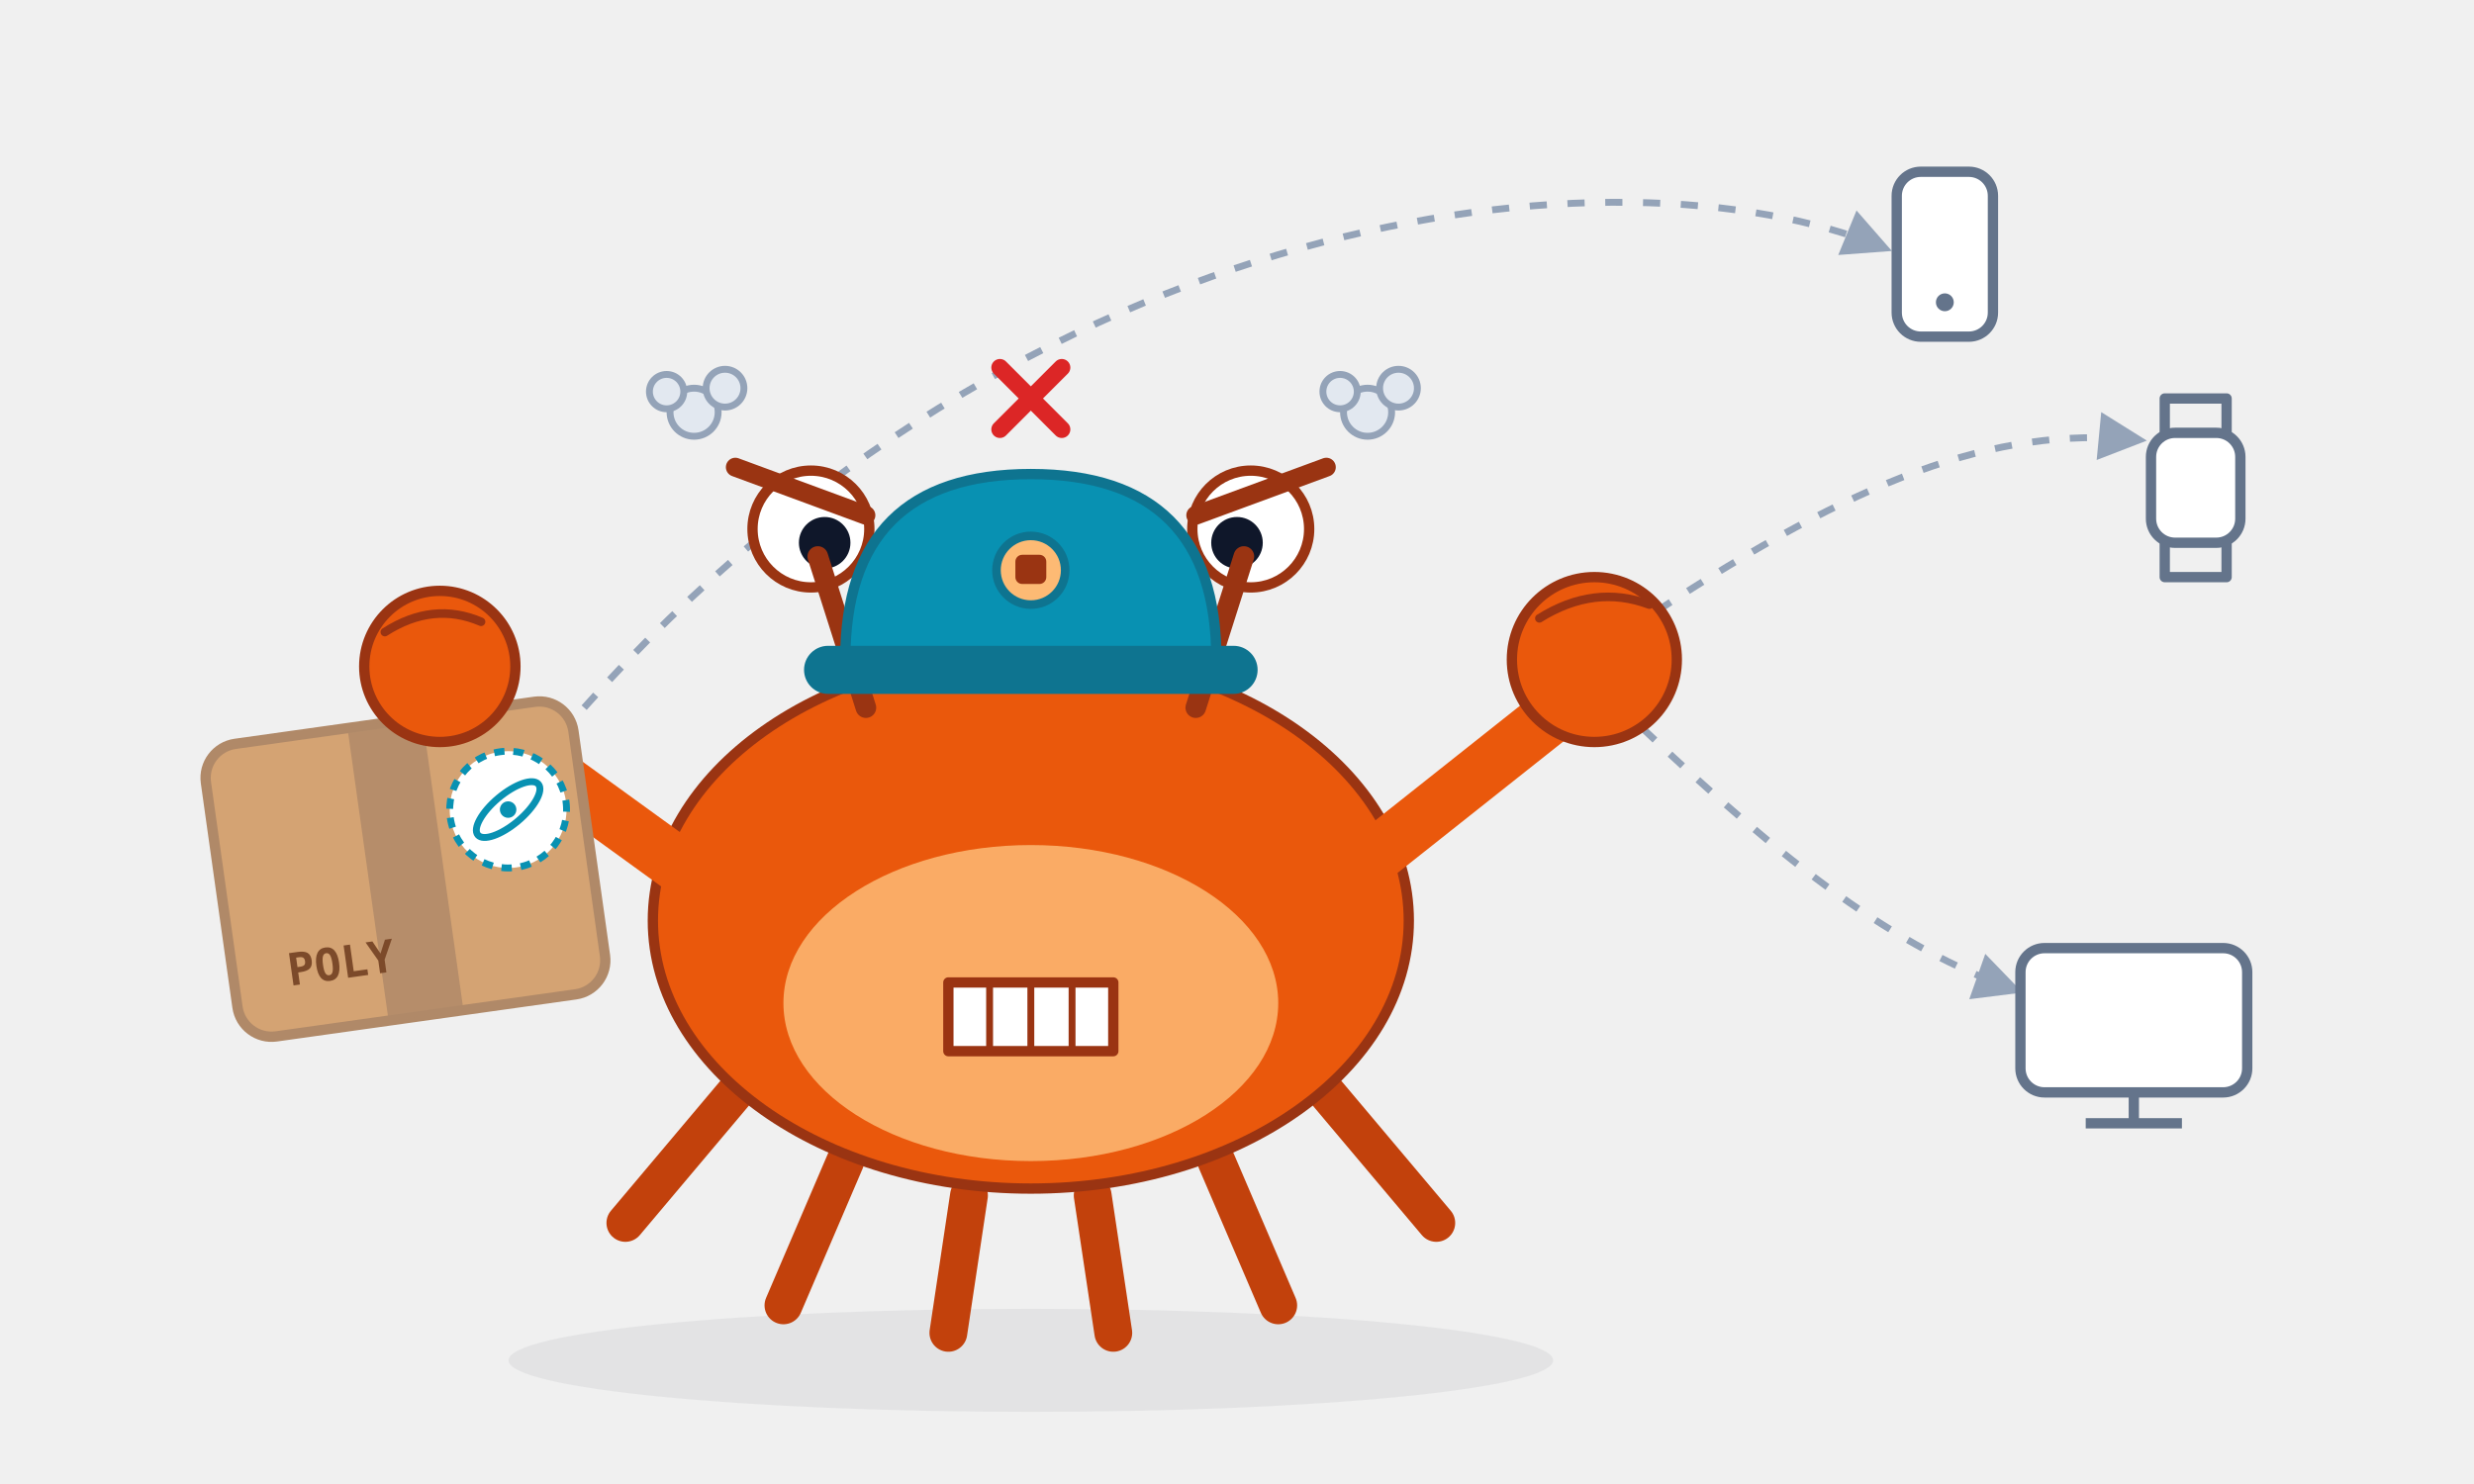
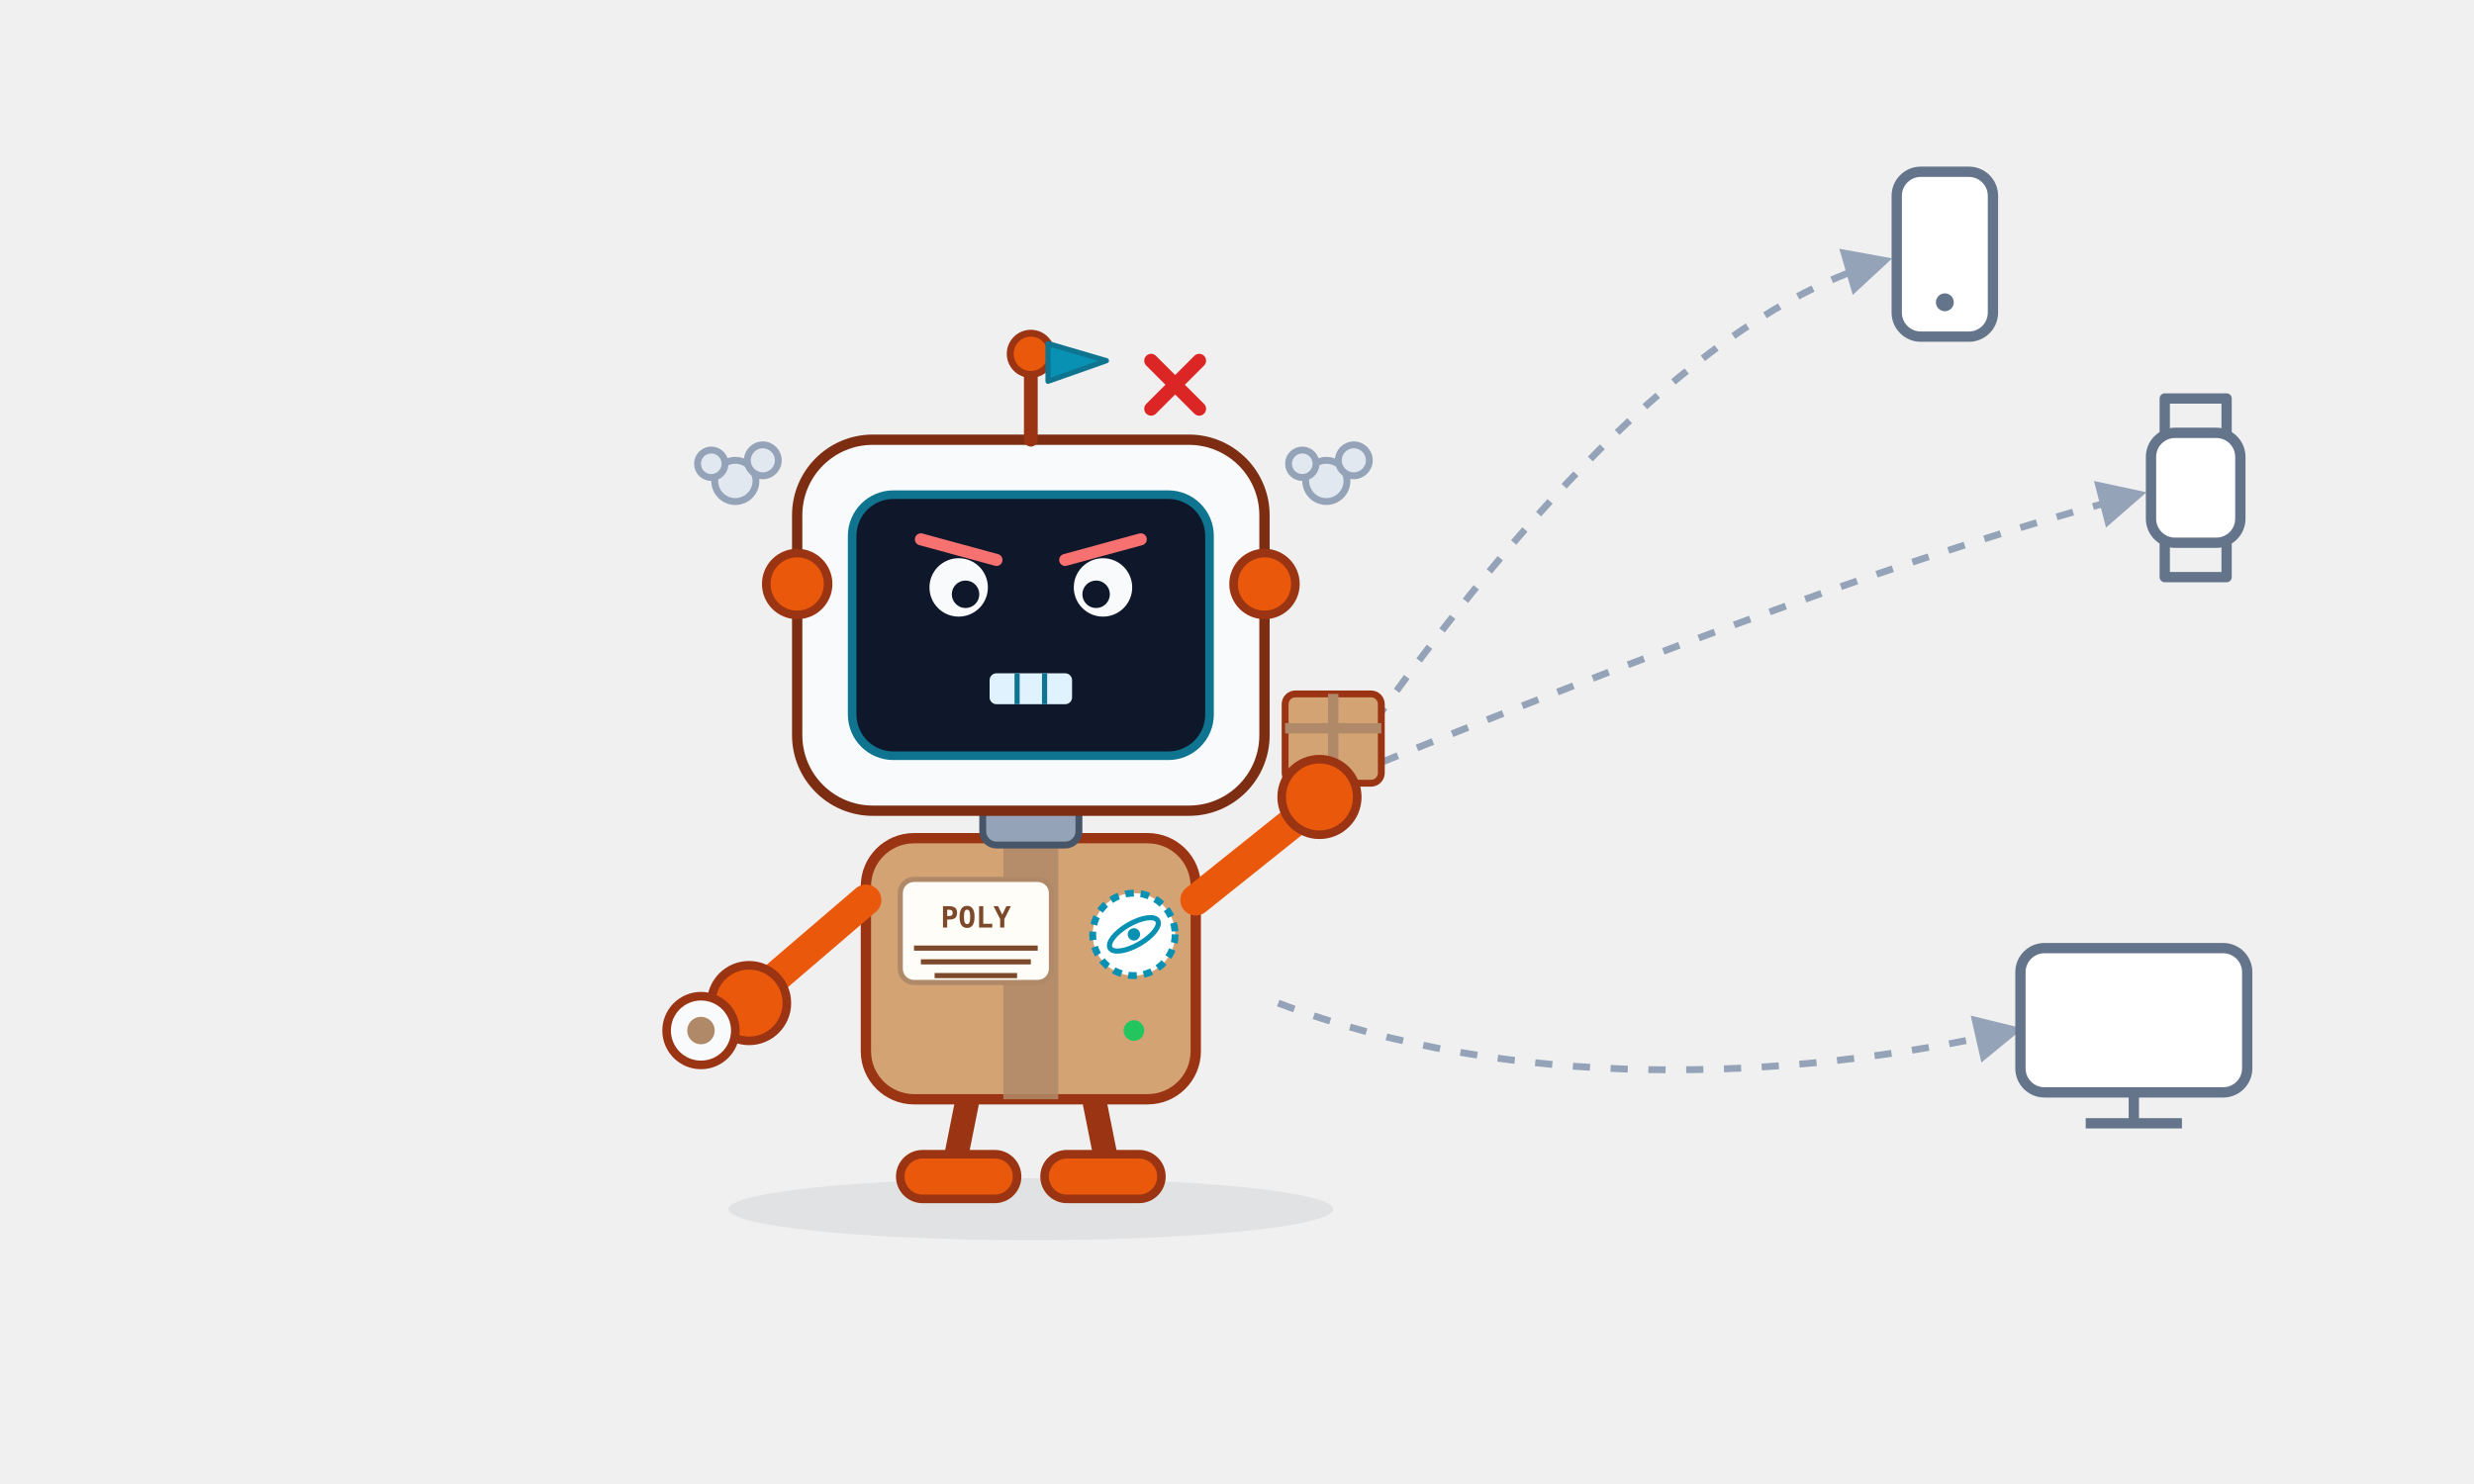
<svg xmlns="http://www.w3.org/2000/svg" width="640" height="384" viewBox="0 0 720 432" role="img" aria-labelledby="pax-t pax-d">
  <style>
-     .pax-crab { animation: pax-rage 0.32s linear infinite; }
+     .pax-bot { animation: pax-rage 0.32s linear infinite; }
    .pax-vein { animation: pax-vein 0.7s ease-in-out infinite; }
    .pax-steam { animation: pax-steam 1.3s ease-out infinite; }
    .pax-steam-b { animation-delay: -0.65s; }
-   @keyframes pax-rage { 0%, 100% { transform: translateX(0); } 25% { transform: translateX(-2.4px); } 75% { transform: translateX(2.4px); } }
+   @keyframes pax-rage { 0%, 100% { transform: translateX(0); } 25% { transform: translateX(-2px); } 75% { transform: translateX(2px); } }
  @keyframes pax-vein { 0%, 100% { opacity: 0.75; transform: scale(0.9); } 50% { opacity: 1; transform: scale(1.15); } }
  @keyframes pax-steam { 0% { opacity: 0; transform: translateY(6px) scale(0.8); } 30% { opacity: 1; } 100% { opacity: 0; transform: translateY(-16px) scale(1.1); } }
  @media (prefers-reduced-motion: reduce) {
-     .pax-crab, [class*="pax-"] { animation: none !important; }
+     [class*="pax-"] { animation: none !important; }
  }
  </style>
  <defs>
    <marker id="pax-arrow" viewBox="0 0 10 10" refX="8" refY="5" markerWidth="7" markerHeight="7" orient="auto-start-reverse">
      <path d="M0,0 L10,5 L0,10 z" fill="#94a3b8" />
    </marker>
+     <clipPath id="pax-screen-clip">
+       <rect x="248" y="144" width="104" height="76" rx="12" />
+     </clipPath>
  </defs>
-   <path d="M170,206 C 300,60 470,40 548,72" fill="none" stroke="#94a3b8" stroke-width="2" stroke-dasharray="5 6" marker-end="url(#pax-arrow)" />
-   <path d="M482,178 C 540,140 580,124 622,128" fill="none" stroke="#94a3b8" stroke-width="2" stroke-dasharray="5 6" marker-end="url(#pax-arrow)" />
-   <path d="M478,212 C 520,252 552,276 586,288" fill="none" stroke="#94a3b8" stroke-width="2" stroke-dasharray="5 6" marker-end="url(#pax-arrow)" />
+   <path d="M400,210 C 450,140 500,90 548,76" fill="none" stroke="#94a3b8" stroke-width="2" stroke-dasharray="5 6" marker-end="url(#pax-arrow)" />
+   <path d="M392,226 C 480,190 560,160 622,144" fill="none" stroke="#94a3b8" stroke-width="2" stroke-dasharray="5 6" marker-end="url(#pax-arrow)" />
+   <path d="M372,292 C 440,318 520,315 586,300" fill="none" stroke="#94a3b8" stroke-width="2" stroke-dasharray="5 6" marker-end="url(#pax-arrow)" />
  <g stroke="#64748b" stroke-width="3" fill="#ffffff" stroke-linejoin="round">
    <rect x="552" y="50" width="28" height="48" rx="7" />
    <rect x="626" y="126" width="26" height="32" rx="7" />
    <path d="M630,126 v-10 h18 v10 M630,158 v10 h18 v-10" fill="none" />
    <rect x="588" y="276" width="66" height="42" rx="7" />
    <path d="M621,318 v9 M607,327 h28" fill="none" />
  </g>
  <circle cx="566" cy="88" r="2.6" fill="#64748b" stroke="none" />
-   <ellipse cx="300" cy="396" rx="152" ry="15" fill="#0f172a" opacity="0.06" />
-   <g class="pax-crab">
-     <g stroke="#c2410c" stroke-width="11" stroke-linecap="round" fill="none">
-       <path d="M214,318 L182,356" />
-       <path d="M246,338 L228,380" />
-       <path d="M282,348 L276,388" />
-       <path d="M386,318 L418,356" />
-       <path d="M354,338 L372,380" />
-       <path d="M318,348 L324,388" />
+   <ellipse cx="300" cy="352" rx="88" ry="9" fill="#0f172a" opacity="0.07" />
+   <g class="pax-bot">
+     <g stroke="#9a3412" stroke-width="7" stroke-linecap="round" fill="none">
+       <path d="M282,318 L278,338" />
+       <path d="M318,318 L322,338" />
    </g>
-     <ellipse cx="300" cy="268" rx="110" ry="78" fill="#ea580c" stroke="#9a3412" stroke-width="3" />
-     <ellipse cx="300" cy="292" rx="72" ry="46" fill="#fdba74" opacity="0.85" />
+     <rect x="262" y="336" width="34" height="13" rx="6.5" fill="#ea580c" stroke="#9a3412" stroke-width="2.5" />
+     <rect x="304" y="336" width="34" height="13" rx="6.5" fill="#ea580c" stroke="#9a3412" stroke-width="2.5" />
+     <rect x="252" y="244" width="96" height="76" rx="14" fill="#d4a373" stroke="#9a3412" stroke-width="3" />
+     <rect x="292" y="244" width="16" height="76" fill="#b08968" opacity="0.85" />
+     <rect x="262" y="256" width="44" height="30" rx="4" fill="#fffdf7" stroke="#b08968" stroke-width="1.5" />
+     <text x="284" y="270" text-anchor="middle" font-size="8.5" font-weight="700" font-family="'JetBrains Mono', ui-monospace, 'PingFang SC', 'Microsoft YaHei', monospace" fill="#7c4a2a">POLY</text>
+     <path d="M266,276 h36 M268,280 h32 M272,284 h24" stroke="#7c4a2a" stroke-width="1.5" />
+     <circle cx="330" cy="272" r="12" fill="#ffffff" stroke="#0891b2" stroke-width="2" stroke-dasharray="2.5 2" />
+     <ellipse cx="330" cy="272" rx="8" ry="3.2" fill="none" stroke="#0891b2" stroke-width="1.5" transform="rotate(-30 330 272)" />
+     <circle cx="330" cy="272" r="1.8" fill="#0891b2" />
+     <circle cx="330" cy="300" r="3" fill="#22c55e" />
+     <rect x="286" y="232" width="28" height="14" rx="4" fill="#94a3b8" stroke="#475569" stroke-width="2" />
+     <rect x="232" y="128" width="136" height="108" rx="22" fill="#f8fafc" stroke="#7c2d12" stroke-width="3" />
+     <rect x="248" y="144" width="104" height="76" rx="12" fill="#0f172a" stroke="#0e7490" stroke-width="2.5" />
    <g class="pax-face pax-face-angry">
-       <circle cx="236" cy="154" r="17" fill="#ffffff" stroke="#9a3412" stroke-width="3" />
-       <circle cx="364" cy="154" r="17" fill="#ffffff" stroke="#9a3412" stroke-width="3" />
-       <circle cx="240" cy="158" r="7.5" fill="#0f172a" />
-       <circle cx="360" cy="158" r="7.5" fill="#0f172a" />
-       <path d="M214,136 L252,150" fill="none" stroke="#9a3412" stroke-width="5.5" stroke-linecap="round" />
-       <path d="M348,150 L386,136" fill="none" stroke="#9a3412" stroke-width="5.5" stroke-linecap="round" />
-       <path d="M276,286 h48 v20 h-48 z" fill="#ffffff" stroke="#9a3412" stroke-width="3" stroke-linejoin="round" />
-       <path d="M288,286 v20 M300,286 v20 M312,286 v20" stroke="#9a3412" stroke-width="2" />
-       <g transform="translate(300,116)">
-         <g class="pax-vein" stroke="#dc2626" stroke-width="5" stroke-linecap="round">
-           <path d="M-9,-9 L9,9 M9,-9 L-9,9" />
+       <g clip-path="url(#pax-screen-clip)">
+         <circle cx="279" cy="171" r="8.5" fill="#f8fafc" />
+         <circle cx="321" cy="171" r="8.5" fill="#f8fafc" />
+         <circle cx="281" cy="173" r="4" fill="#0f172a" />
+         <circle cx="319" cy="173" r="4" fill="#0f172a" />
+         <path d="M268,157 L290,163" fill="none" stroke="#f87171" stroke-width="3.5" stroke-linecap="round" />
+         <path d="M310,163 L332,157" fill="none" stroke="#f87171" stroke-width="3.5" stroke-linecap="round" />
+         <rect x="288" y="196" width="24" height="9" rx="2" fill="#e0f2fe" />
+         <path d="M296,196 v9 M304,196 v9" stroke="#0e7490" stroke-width="1.5" />
+       </g>
+       <g transform="translate(342,112)">
+         <g class="pax-vein" stroke="#dc2626" stroke-width="4" stroke-linecap="round">
+           <path d="M-7,-7 L7,7 M7,-7 L-7,7" />
        </g>
      </g>
-       <g transform="translate(202,120)">
+       <g transform="translate(214,140)">
        <g class="pax-steam" fill="#e2e8f0" stroke="#94a3b8" stroke-width="2">
-           <circle cx="0" cy="0" r="7" />
-           <circle cx="9" cy="-7" r="5.5" />
-           <circle cx="-8" cy="-6" r="5" />
+           <circle cx="0" cy="0" r="6" />
+           <circle cx="8" cy="-6" r="4.5" />
+           <circle cx="-7" cy="-5" r="4" />
        </g>
      </g>
-       <g transform="translate(398,120)">
+       <g transform="translate(386,140)">
        <g class="pax-steam pax-steam-b" fill="#e2e8f0" stroke="#94a3b8" stroke-width="2">
-           <circle cx="0" cy="0" r="7" />
-           <circle cx="9" cy="-7" r="5.5" />
-           <circle cx="-8" cy="-6" r="5" />
+           <circle cx="0" cy="0" r="6" />
+           <circle cx="8" cy="-6" r="4.5" />
+           <circle cx="-7" cy="-5" r="4" />
        </g>
      </g>
    </g>
-     <g stroke="#9a3412" stroke-width="6" stroke-linecap="round">
-       <path d="M252,206 L238,162" />
-       <path d="M348,206 L362,162" />
-     </g>
-     <path d="M246,192 q0,-54 54,-54 q54,0 54,54 z" fill="#0891b2" stroke="#0e7490" stroke-width="3" />
-     <rect x="234" y="188" width="132" height="14" rx="7" fill="#0e7490" />
-     <circle cx="300" cy="166" r="10" fill="#fdba74" stroke="#0e7490" stroke-width="2.5" />
-     <rect x="295.5" y="161.5" width="9" height="8.5" rx="2" fill="#9a3412" />
-     <path d="M206,258 L148,216" stroke="#ea580c" stroke-width="16" stroke-linecap="round" />
-     <g transform="rotate(-8 118 253)">
-       <rect x="64" y="210" width="108" height="86" rx="10" fill="#d4a373" stroke="#b08968" stroke-width="3" />
-       <rect x="107" y="210" width="22" height="86" fill="#b08968" opacity="0.85" />
-       <circle cx="150" cy="240" r="17" fill="#ffffff" stroke="#0891b2" stroke-width="2" stroke-dasharray="3 2.6" />
-       <ellipse cx="150" cy="240" rx="11.5" ry="4.4" fill="none" stroke="#0891b2" stroke-width="2" transform="rotate(-32 150 240)" />
-       <circle cx="150" cy="240" r="2.4" fill="#0891b2" />
-       <text x="80" y="282" font-size="13" font-family="'JetBrains Mono', ui-monospace, 'PingFang SC', 'Microsoft YaHei', monospace" font-weight="700" fill="#7c4a2a">POLY</text>
-     </g>
-     <circle cx="128" cy="194" r="22" fill="#ea580c" stroke="#9a3412" stroke-width="3" />
-     <path d="M112,184 q14,-9 28,-3" fill="none" stroke="#9a3412" stroke-width="2.5" stroke-linecap="round" />
-     <path d="M394,254 L452,208" stroke="#ea580c" stroke-width="16" stroke-linecap="round" />
-     <circle cx="464" cy="192" r="24" fill="#ea580c" stroke="#9a3412" stroke-width="3" />
-     <path d="M448,180 q16,-10 32,-4" fill="none" stroke="#9a3412" stroke-width="2.5" stroke-linecap="round" />
+     <circle cx="232" cy="170" r="9" fill="#ea580c" stroke="#9a3412" stroke-width="2.5" />
+     <circle cx="368" cy="170" r="9" fill="#ea580c" stroke="#9a3412" stroke-width="2.5" />
+     <path d="M300,128 L300,106" stroke="#9a3412" stroke-width="4" stroke-linecap="round" />
+     <circle cx="300" cy="103" r="6" fill="#ea580c" stroke="#9a3412" stroke-width="2" />
+     <path d="M305,100 L322,105 L305,111 Z" fill="#0891b2" stroke="#0e7490" stroke-width="1.5" stroke-linejoin="round" />
+     <path d="M252,262 L224,286" stroke="#ea580c" stroke-width="9" stroke-linecap="round" />
+     <circle cx="218" cy="292" r="11" fill="#ea580c" stroke="#9a3412" stroke-width="2.5" />
+     <circle cx="204" cy="300" r="10" fill="#f8fafc" stroke="#9a3412" stroke-width="2.5" />
+     <circle cx="204" cy="300" r="4" fill="#b08968" />
+     <path d="M348,262 L378,238" stroke="#ea580c" stroke-width="9" stroke-linecap="round" />
+     <rect x="374" y="202" width="28" height="26" rx="3" fill="#d4a373" stroke="#9a3412" stroke-width="2" />
+     <path d="M388,202 v26 M374,212 h28" stroke="#b08968" stroke-width="3" />
+     <circle cx="384" cy="232" r="11" fill="#ea580c" stroke="#9a3412" stroke-width="2.5" />
  </g>
</svg>
